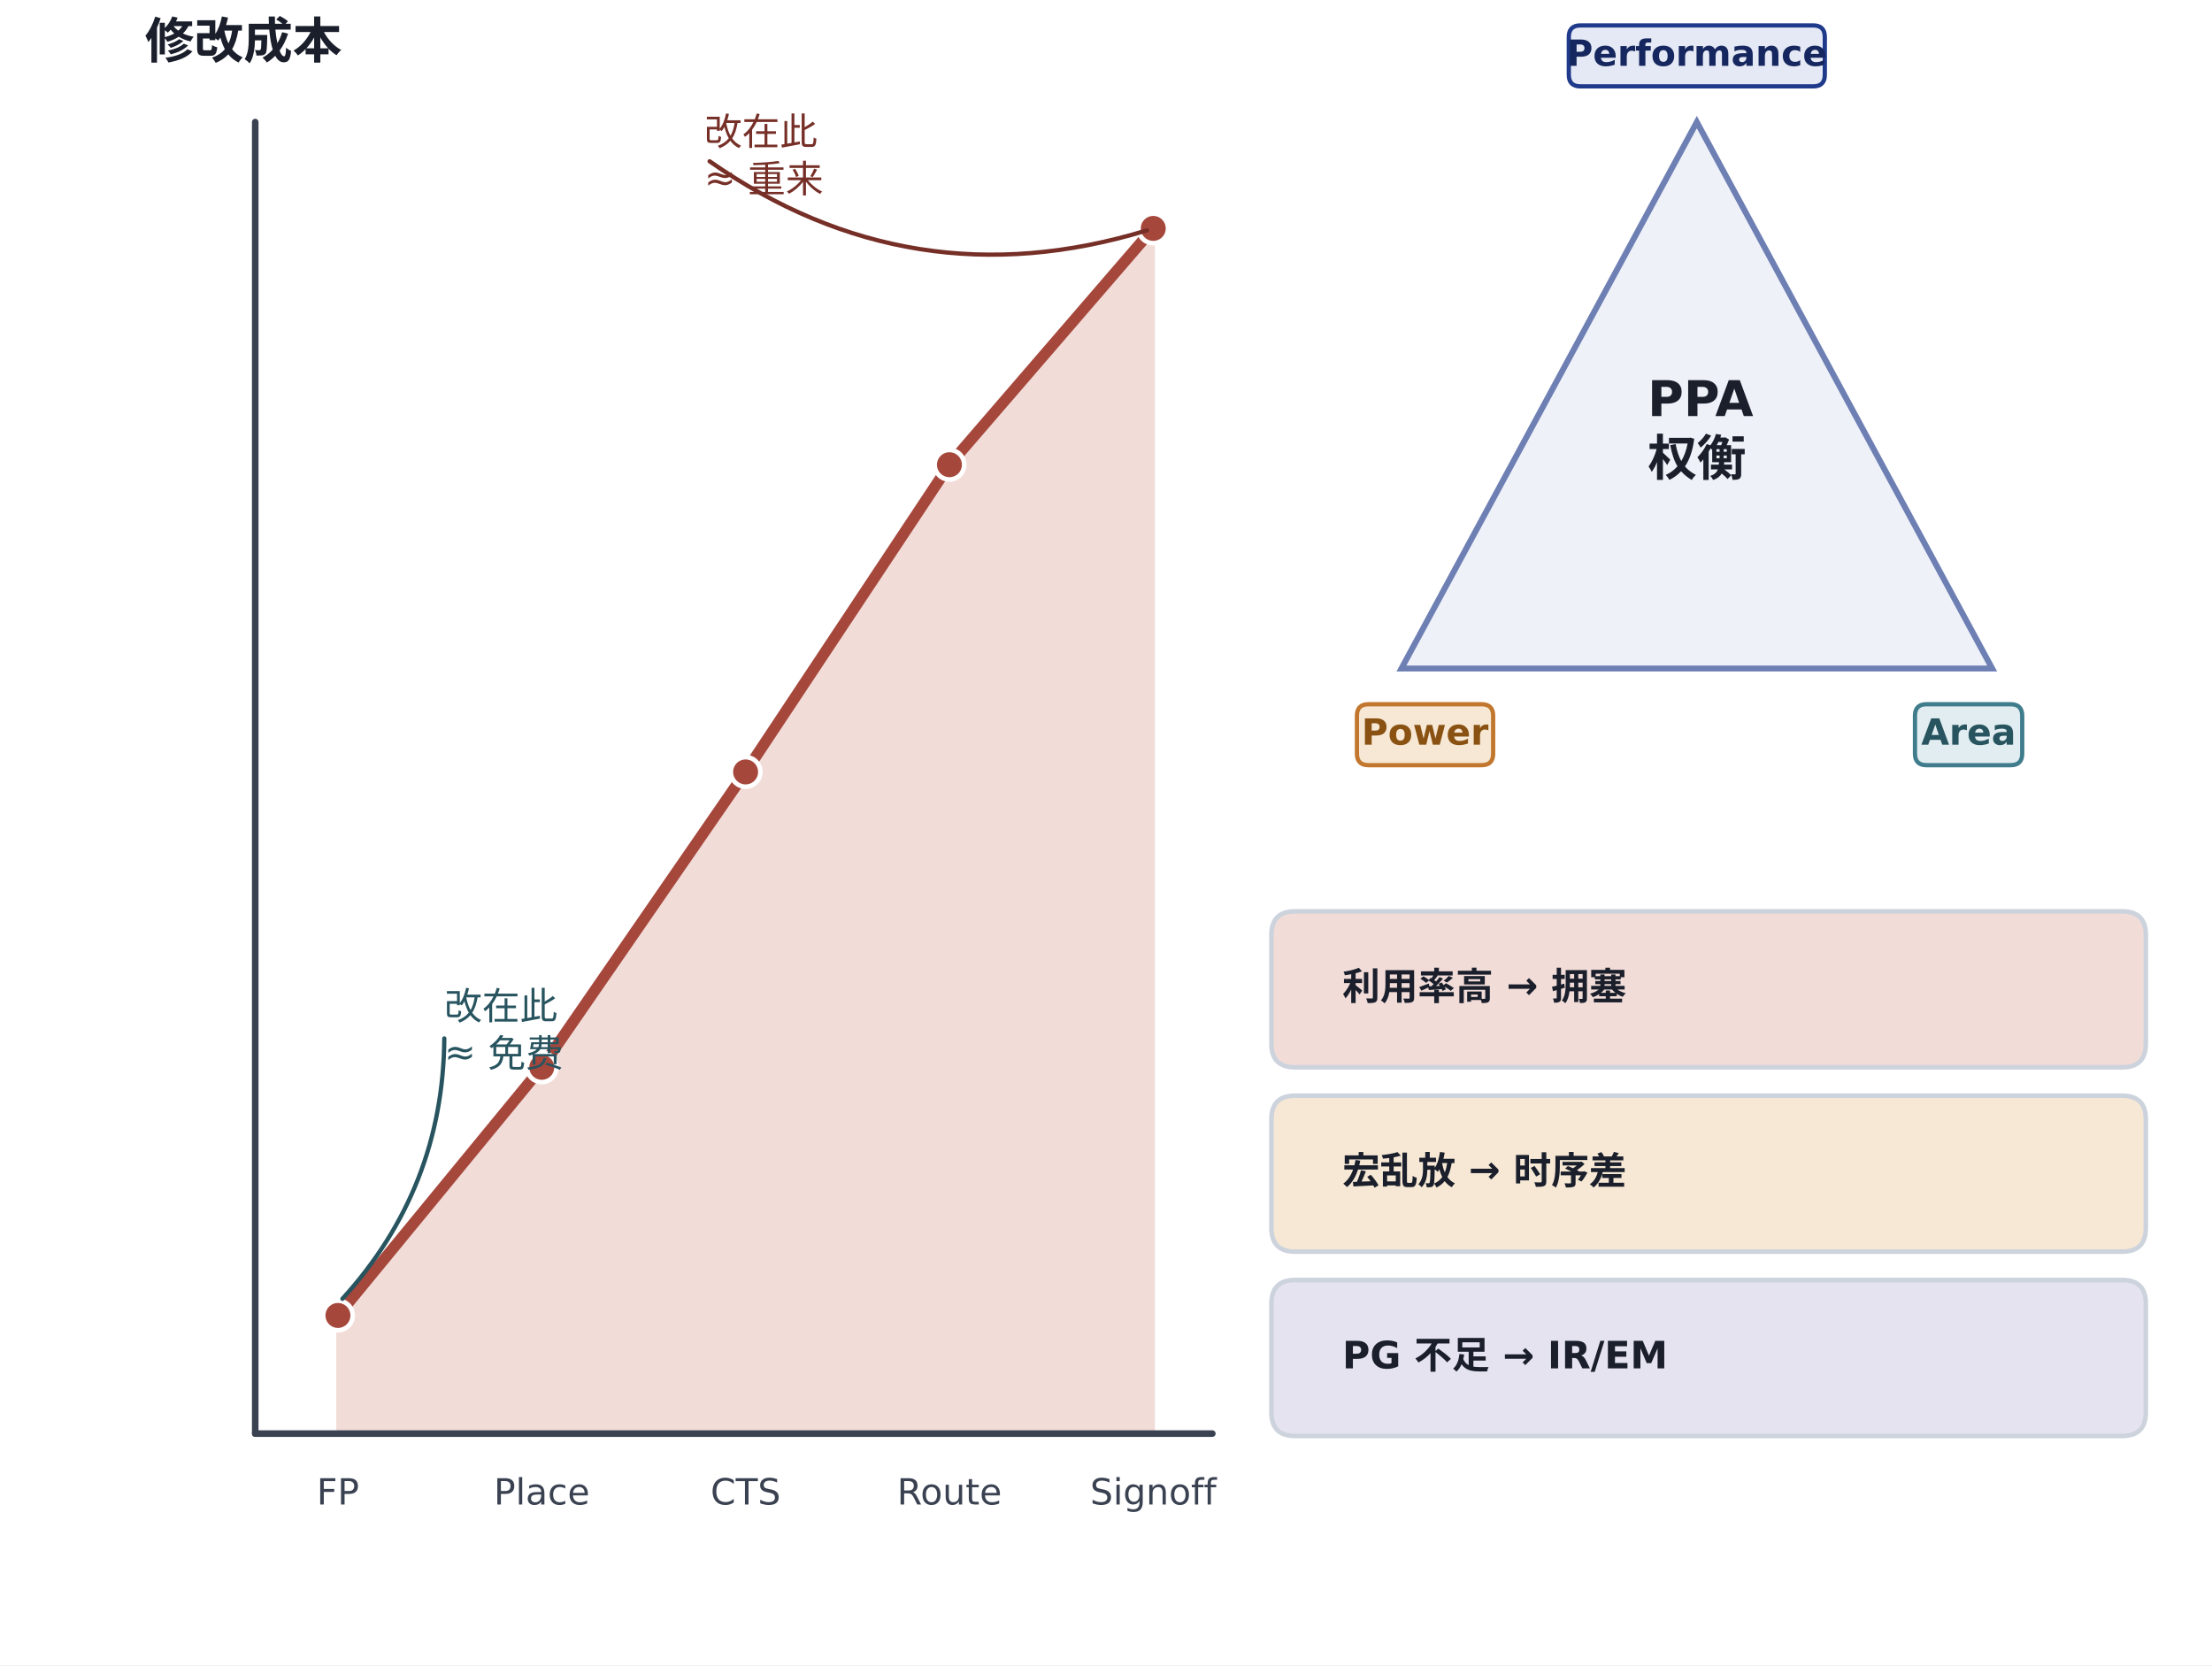
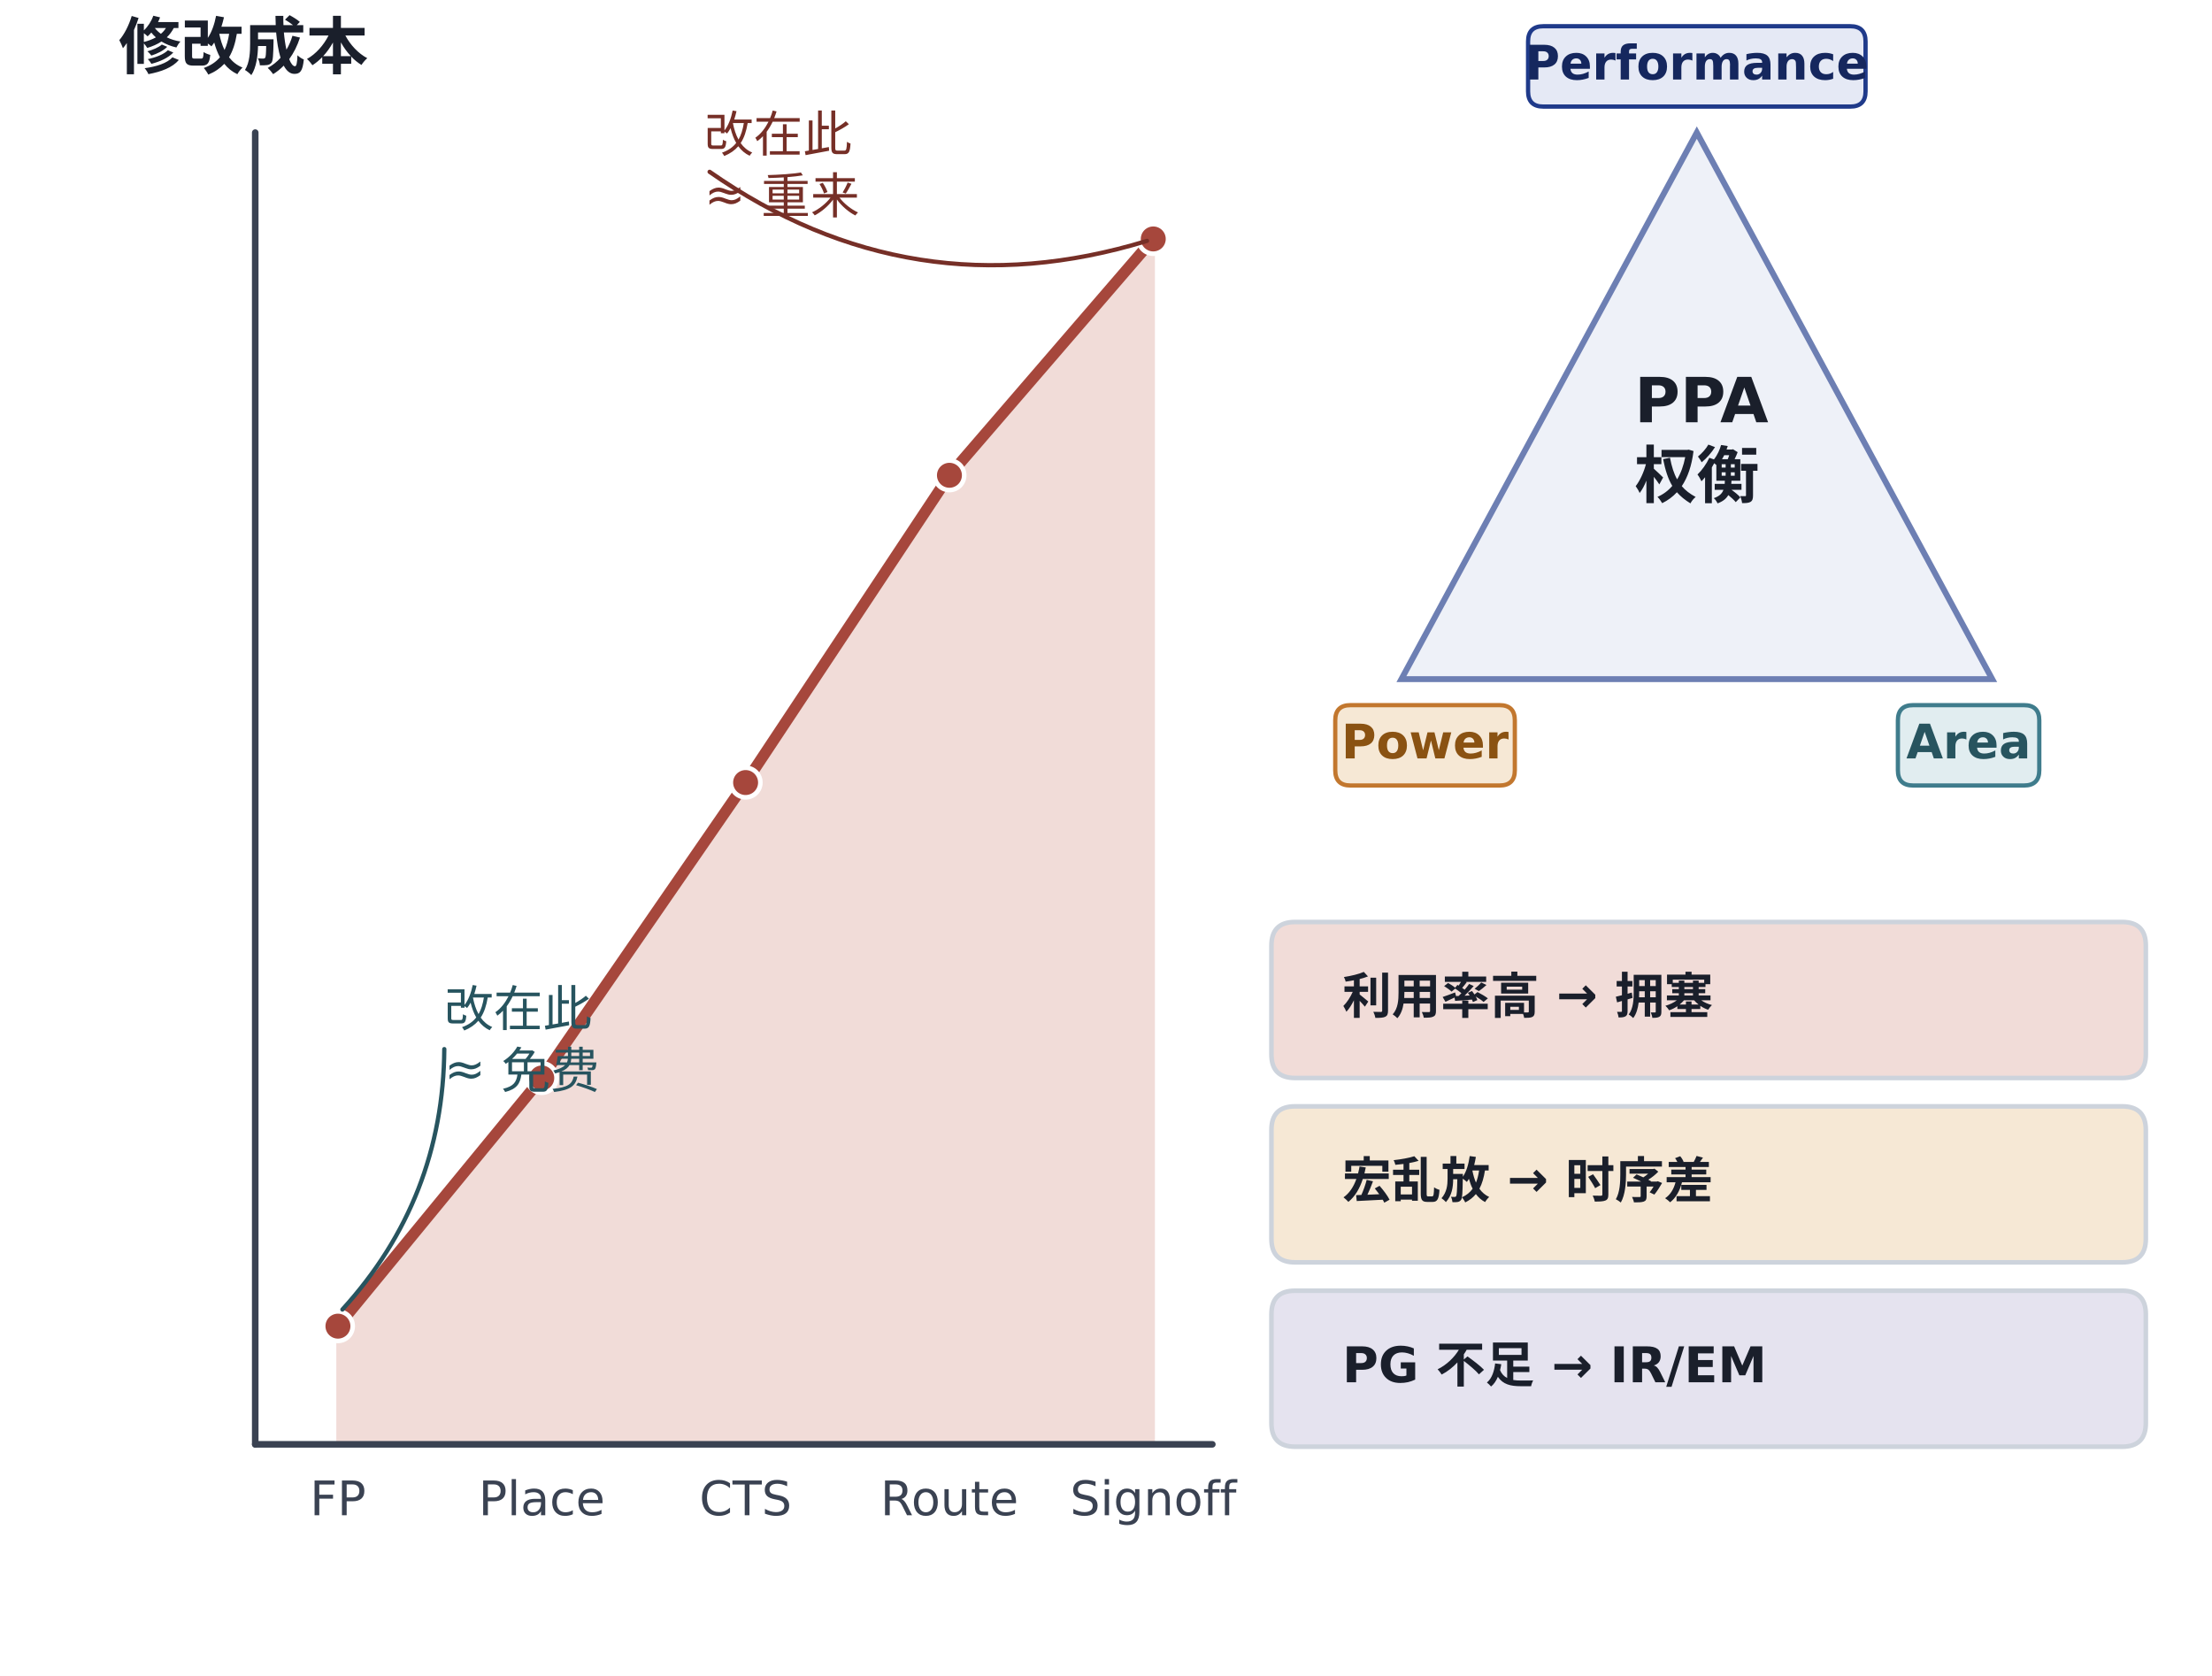
- <svg xmlns="http://www.w3.org/2000/svg" xmlns:xlink="http://www.w3.org/1999/xlink" width="673.92pt" height="507.351pt" viewBox="0 0 673.92 507.351" version="1.1">
+ <svg xmlns="http://www.w3.org/2000/svg" xmlns:xlink="http://www.w3.org/1999/xlink" width="673.92pt" height="510.548pt" viewBox="0 0 673.92 510.548" version="1.1">
  <defs>
    <style type="text/css">*{stroke-linejoin: round; stroke-linecap: butt}</style>
  </defs>
  <g id="figure_1">
    <g id="patch_1">
-       <path d="M 0 507.351  L 673.92 507.351  L 673.92 0  L 0 0  z " style="fill: #ffffff" />
+       <path d="M 0 510.548  L 673.92 510.548  L 673.92 0  L 0 0  z " style="fill: #ffffff" />
    </g>
    <g id="axes_1">
      <g id="patch_2">
-         <path d="M 5.76 501.591  L 668.16 501.591  L 668.16 11.991  L 5.76 11.991  z " clip-path="url(#p39dda1c900)" style="fill: #ffffff" />
+         <path d="M 5.76 504.788  L 668.16 504.788  L 668.16 15.188  L 5.76 15.188  z " clip-path="url(#p00c8d45352)" style="fill: #ffffff" />
      </g>
      <g id="FillBetweenPolyCollection_1">
        <defs>
-           <path id="m65c45bd80c" d="M 102.96 -106.56  L 102.96 -70.56  L 165.06 -70.56  L 227.16 -70.56  L 289.26 -70.56  L 351.36 -70.56  L 351.36 -437.76  L 351.36 -437.76  L 289.26 -365.76  L 227.16 -272.16  L 165.06 -182.16  L 102.96 -106.56  z " style="stroke: #f1dcd8" />
+           <path id="m95705811c5" d="M 102.96 -106.56  L 102.96 -70.56  L 165.06 -70.56  L 227.16 -70.56  L 289.26 -70.56  L 351.36 -70.56  L 351.36 -437.76  L 351.36 -437.76  L 289.26 -365.76  L 227.16 -272.16  L 165.06 -182.16  L 102.96 -106.56  z " style="stroke: #f1dcd8" />
        </defs>
-         <g clip-path="url(#p39dda1c900)">
-           <use xlink:href="#m65c45bd80c" x="0" y="507.351" style="fill: #f1dcd8; stroke: #f1dcd8" />
+         <g clip-path="url(#p00c8d45352)">
+           <use xlink:href="#m95705811c5" x="0" y="510.548" style="fill: #f1dcd8; stroke: #f1dcd8" />
        </g>
      </g>
      <g id="line2d_1">
-         <path d="M 77.76 436.791  L 77.76 37.191  " clip-path="url(#p39dda1c900)" style="fill: none; stroke: #3a4252; stroke-width: 2; stroke-linecap: round" />
+         <path d="M 77.76 439.988  L 77.76 40.388  " clip-path="url(#p00c8d45352)" style="fill: none; stroke: #3a4252; stroke-width: 2; stroke-linecap: round" />
      </g>
      <g id="line2d_2">
-         <path d="M 77.76 436.791  L 369.36 436.791  " clip-path="url(#p39dda1c900)" style="fill: none; stroke: #3a4252; stroke-width: 2; stroke-linecap: round" />
+         <path d="M 77.76 439.988  L 369.36 439.988  " clip-path="url(#p00c8d45352)" style="fill: none; stroke: #3a4252; stroke-width: 2; stroke-linecap: round" />
      </g>
      <g id="patch_3">
-         <path d="M 516.96 37.191  L 426.96 203.691  L 606.96 203.691  z " clip-path="url(#p39dda1c900)" style="fill: #e5e9f5; opacity: 0.65; stroke: #1f3a8a; stroke-width: 1.8; stroke-linejoin: miter" />
+         <path d="M 516.96 40.388  L 426.96 206.888  L 606.96 206.888  z " clip-path="url(#p00c8d45352)" style="fill: #e5e9f5; opacity: 0.65; stroke: #1f3a8a; stroke-width: 1.8; stroke-linejoin: miter" />
      </g>
      <g id="patch_4">
-         <path d="M 394.56 325.191  L 646.56 325.191  Q 653.76 325.191 653.76 317.991  L 653.76 284.871  Q 653.76 277.671 646.56 277.671  L 394.56 277.671  Q 387.36 277.671 387.36 284.871  L 387.36 317.991  Q 387.36 325.191 394.56 325.191  z " clip-path="url(#p39dda1c900)" style="fill: #f1dcd8; stroke: #cdd3dc; stroke-width: 1.4; stroke-linejoin: miter" />
+         <path d="M 394.56 328.388  L 646.56 328.388  Q 653.76 328.388 653.76 321.188  L 653.76 288.068  Q 653.76 280.868 646.56 280.868  L 394.56 280.868  Q 387.36 280.868 387.36 288.068  L 387.36 321.188  Q 387.36 328.388 394.56 328.388  z " clip-path="url(#p00c8d45352)" style="fill: #f1dcd8; stroke: #cdd3dc; stroke-width: 1.4; stroke-linejoin: miter" />
      </g>
      <g id="patch_5">
-         <path d="M 394.56 381.351  L 646.56 381.351  Q 653.76 381.351 653.76 374.151  L 653.76 341.031  Q 653.76 333.831 646.56 333.831  L 394.56 333.831  Q 387.36 333.831 387.36 341.031  L 387.36 374.151  Q 387.36 381.351 394.56 381.351  z " clip-path="url(#p39dda1c900)" style="fill: #f6e8d5; stroke: #cdd3dc; stroke-width: 1.4; stroke-linejoin: miter" />
+         <path d="M 394.56 384.548  L 646.56 384.548  Q 653.76 384.548 653.76 377.348  L 653.76 344.228  Q 653.76 337.028 646.56 337.028  L 394.56 337.028  Q 387.36 337.028 387.36 344.228  L 387.36 377.348  Q 387.36 384.548 394.56 384.548  z " clip-path="url(#p00c8d45352)" style="fill: #f6e8d5; stroke: #cdd3dc; stroke-width: 1.4; stroke-linejoin: miter" />
      </g>
      <g id="patch_6">
-         <path d="M 394.56 437.511  L 646.56 437.511  Q 653.76 437.511 653.76 430.311  L 653.76 397.191  Q 653.76 389.991 646.56 389.991  L 394.56 389.991  Q 387.36 389.991 387.36 397.191  L 387.36 430.311  Q 387.36 437.511 394.56 437.511  z " clip-path="url(#p39dda1c900)" style="fill: #e5e3ef; stroke: #cdd3dc; stroke-width: 1.4; stroke-linejoin: miter" />
+         <path d="M 394.56 440.708  L 646.56 440.708  Q 653.76 440.708 653.76 433.508  L 653.76 400.388  Q 653.76 393.188 646.56 393.188  L 394.56 393.188  Q 387.36 393.188 387.36 400.388  L 387.36 433.508  Q 387.36 440.708 394.56 440.708  z " clip-path="url(#p00c8d45352)" style="fill: #e5e3ef; stroke: #cdd3dc; stroke-width: 1.4; stroke-linejoin: miter" />
      </g>
      <g id="text_1">
-         <text style="font-weight: 700; font-size: 15px; font-family: 'Microsoft YaHei', 'Microsoft YaHei UI', 'SimHei', 'Segoe UI', 'DejaVu Sans', sans-serif; text-anchor: middle; fill: #1a1f2b" x="74.16" y="17.751" transform="rotate(-0 74.16 17.75062)">修改成本</text>
+         <text style="font-weight: 700; font-size: 19px; font-family: 'Microsoft YaHei', 'Microsoft YaHei UI', 'SimHei', 'Segoe UI', 'DejaVu Sans', sans-serif; text-anchor: middle; fill: #1a1f2b" x="74.16" y="20.948" transform="rotate(-0 74.16 20.94813)">修改成本</text>
      </g>
      <g id="line2d_3">
-         <path d="M 102.96 400.791  L 165.06 325.191  L 227.16 235.191  L 289.26 141.591  L 351.36 69.591  " clip-path="url(#p39dda1c900)" style="fill: none; stroke: #a6473c; stroke-width: 3.4; stroke-linecap: round" />
+         <path d="M 102.96 403.988  L 165.06 328.388  L 227.16 238.388  L 289.26 144.788  L 351.36 72.788  " clip-path="url(#p00c8d45352)" style="fill: none; stroke: #a6473c; stroke-width: 3.4; stroke-linecap: round" />
      </g>
      <g id="text_2">
-         <text style="font-size: 11px; font-family: 'Microsoft YaHei', 'Microsoft YaHei UI', 'SimHei', 'Segoe UI', 'DejaVu Sans', sans-serif; text-anchor: middle; fill: #3a4252" x="102.96" y="458.391" transform="rotate(-0 102.96 458.3906)">FP</text>
+         <text style="font-size: 14.5px; font-family: 'Microsoft YaHei', 'Microsoft YaHei UI', 'SimHei', 'Segoe UI', 'DejaVu Sans', sans-serif; text-anchor: middle; fill: #3a4252" x="102.96" y="461.588" transform="rotate(-0 102.96 461.5881)">FP</text>
      </g>
      <g id="text_3">
-         <text style="font-size: 11px; font-family: 'Microsoft YaHei', 'Microsoft YaHei UI', 'SimHei', 'Segoe UI', 'DejaVu Sans', sans-serif; text-anchor: middle; fill: #3a4252" x="165.06" y="458.391" transform="rotate(-0 165.06 458.3906)">Place</text>
+         <text style="font-size: 14.5px; font-family: 'Microsoft YaHei', 'Microsoft YaHei UI', 'SimHei', 'Segoe UI', 'DejaVu Sans', sans-serif; text-anchor: middle; fill: #3a4252" x="165.06" y="461.588" transform="rotate(-0 165.06 461.5881)">Place</text>
      </g>
      <g id="text_4">
-         <text style="font-size: 11px; font-family: 'Microsoft YaHei', 'Microsoft YaHei UI', 'SimHei', 'Segoe UI', 'DejaVu Sans', sans-serif; text-anchor: middle; fill: #3a4252" x="227.16" y="458.391" transform="rotate(-0 227.16 458.3906)">CTS</text>
+         <text style="font-size: 14.5px; font-family: 'Microsoft YaHei', 'Microsoft YaHei UI', 'SimHei', 'Segoe UI', 'DejaVu Sans', sans-serif; text-anchor: middle; fill: #3a4252" x="227.16" y="461.588" transform="rotate(-0 227.16 461.5881)">CTS</text>
      </g>
      <g id="text_5">
-         <text style="font-size: 11px; font-family: 'Microsoft YaHei', 'Microsoft YaHei UI', 'SimHei', 'Segoe UI', 'DejaVu Sans', sans-serif; text-anchor: middle; fill: #3a4252" x="289.26" y="458.391" transform="rotate(-0 289.26 458.3906)">Route</text>
+         <text style="font-size: 14.5px; font-family: 'Microsoft YaHei', 'Microsoft YaHei UI', 'SimHei', 'Segoe UI', 'DejaVu Sans', sans-serif; text-anchor: middle; fill: #3a4252" x="289.26" y="461.588" transform="rotate(-0 289.26 461.5881)">Route</text>
      </g>
      <g id="text_6">
-         <text style="font-size: 11px; font-family: 'Microsoft YaHei', 'Microsoft YaHei UI', 'SimHei', 'Segoe UI', 'DejaVu Sans', sans-serif; text-anchor: middle; fill: #3a4252" x="351.36" y="458.391" transform="rotate(-0 351.36 458.3906)">Signoff</text>
+         <text style="font-size: 14.5px; font-family: 'Microsoft YaHei', 'Microsoft YaHei UI', 'SimHei', 'Segoe UI', 'DejaVu Sans', sans-serif; text-anchor: middle; fill: #3a4252" x="351.36" y="461.588" transform="rotate(-0 351.36 461.5881)">Signoff</text>
      </g>
      <g id="text_7">
-         <text style="font-weight: 700; font-size: 15px; font-family: 'Microsoft YaHei', 'Microsoft YaHei UI', 'SimHei', 'Segoe UI', 'DejaVu Sans', sans-serif; fill: #1a1f2b" transform="translate(501.9588 126.7627)">PPA</text>
-         <text style="font-weight: 700; font-size: 15px; font-family: 'Microsoft YaHei', 'Microsoft YaHei UI', 'SimHei', 'Segoe UI', 'DejaVu Sans', sans-serif; fill: #1a1f2b" transform="translate(501.96 144.8803)">权衡</text>
+         <text style="font-weight: 700; font-size: 19px; font-family: 'Microsoft YaHei', 'Microsoft YaHei UI', 'SimHei', 'Segoe UI', 'DejaVu Sans', sans-serif; fill: #1a1f2b" transform="translate(497.9585 128.646)">PPA</text>
+         <text style="font-weight: 700; font-size: 19px; font-family: 'Microsoft YaHei', 'Microsoft YaHei UI', 'SimHei', 'Segoe UI', 'DejaVu Sans', sans-serif; fill: #1a1f2b" transform="translate(497.96 151.5951)">权衡</text>
      </g>
      <g id="text_8">
-         <text style="font-weight: 700; font-size: 11.5px; font-family: 'Microsoft YaHei', 'Microsoft YaHei UI', 'SimHei', 'Segoe UI', 'DejaVu Sans', sans-serif; text-anchor: start; fill: #1a1f2b" x="408.96" y="304.598" transform="rotate(-0 408.96 304.5976)">利用率高 → 拥塞</text>
+         <text style="font-weight: 700; font-size: 15px; font-family: 'Microsoft YaHei', 'Microsoft YaHei UI', 'SimHei', 'Segoe UI', 'DejaVu Sans', sans-serif; text-anchor: start; fill: #1a1f2b" x="408.96" y="308.759" transform="rotate(-0 408.96 308.759)">利用率高 → 拥塞</text>
      </g>
      <g id="text_9">
-         <text style="font-weight: 700; font-size: 11.5px; font-family: 'Microsoft YaHei', 'Microsoft YaHei UI', 'SimHei', 'Segoe UI', 'DejaVu Sans', sans-serif; text-anchor: start; fill: #1a1f2b" x="408.96" y="360.758" transform="rotate(-0 408.96 360.7576)">宏乱放 → 时序差</text>
+         <text style="font-weight: 700; font-size: 15px; font-family: 'Microsoft YaHei', 'Microsoft YaHei UI', 'SimHei', 'Segoe UI', 'DejaVu Sans', sans-serif; text-anchor: start; fill: #1a1f2b" x="408.96" y="364.919" transform="rotate(-0 408.96 364.919)">宏乱放 → 时序差</text>
      </g>
      <g id="text_10">
-         <text style="font-weight: 700; font-size: 11.5px; font-family: 'Microsoft YaHei', 'Microsoft YaHei UI', 'SimHei', 'Segoe UI', 'DejaVu Sans', sans-serif; text-anchor: start; fill: #1a1f2b" x="408.96" y="416.918" transform="rotate(-0 408.96 416.9176)">PG 不足 → IR/EM</text>
+         <text style="font-weight: 700; font-size: 15px; font-family: 'Microsoft YaHei', 'Microsoft YaHei UI', 'SimHei', 'Segoe UI', 'DejaVu Sans', sans-serif; text-anchor: start; fill: #1a1f2b" x="408.96" y="421.079" transform="rotate(-0 408.96 421.079)">PG 不足 → IR/EM</text>
      </g>
      <g id="line2d_4">
        <defs>
-           <path id="mf90754f971" d="M 0 4.5  C 1.193 4.5 2.338 4.026 3.182 3.182  C 4.026 2.338 4.5 1.193 4.5 0  C 4.5 -1.193 4.026 -2.338 3.182 -3.182  C 2.338 -4.026 1.193 -4.5 0 -4.5  C -1.193 -4.5 -2.338 -4.026 -3.182 -3.182  C -4.026 -2.338 -4.5 -1.193 -4.5 0  C -4.5 1.193 -4.026 2.338 -3.182 3.182  C -2.338 4.026 -1.193 4.5 0 4.5  z " style="stroke: #ffffff; stroke-width: 1.4" />
+           <path id="mf1000ab497" d="M 0 4.5  C 1.193 4.5 2.338 4.026 3.182 3.182  C 4.026 2.338 4.5 1.193 4.5 0  C 4.5 -1.193 4.026 -2.338 3.182 -3.182  C 2.338 -4.026 1.193 -4.5 0 -4.5  C -1.193 -4.5 -2.338 -4.026 -3.182 -3.182  C -4.026 -2.338 -4.5 -1.193 -4.5 0  C -4.5 1.193 -4.026 2.338 -3.182 3.182  C -2.338 4.026 -1.193 4.5 0 4.5  z " style="stroke: #ffffff; stroke-width: 1.4" />
        </defs>
-         <g clip-path="url(#p39dda1c900)">
-           <use xlink:href="#mf90754f971" x="102.96" y="400.791" style="fill: #a6473c; stroke: #ffffff; stroke-width: 1.4" />
+         <g clip-path="url(#p00c8d45352)">
+           <use xlink:href="#mf1000ab497" x="102.96" y="403.988" style="fill: #a6473c; stroke: #ffffff; stroke-width: 1.4" />
        </g>
      </g>
      <g id="line2d_5">
-         <g clip-path="url(#p39dda1c900)">
-           <use xlink:href="#mf90754f971" x="165.06" y="325.191" style="fill: #a6473c; stroke: #ffffff; stroke-width: 1.4" />
+         <g clip-path="url(#p00c8d45352)">
+           <use xlink:href="#mf1000ab497" x="165.06" y="328.388" style="fill: #a6473c; stroke: #ffffff; stroke-width: 1.4" />
        </g>
      </g>
      <g id="line2d_6">
-         <g clip-path="url(#p39dda1c900)">
-           <use xlink:href="#mf90754f971" x="227.16" y="235.191" style="fill: #a6473c; stroke: #ffffff; stroke-width: 1.4" />
+         <g clip-path="url(#p00c8d45352)">
+           <use xlink:href="#mf1000ab497" x="227.16" y="238.388" style="fill: #a6473c; stroke: #ffffff; stroke-width: 1.4" />
        </g>
      </g>
      <g id="line2d_7">
-         <g clip-path="url(#p39dda1c900)">
-           <use xlink:href="#mf90754f971" x="289.26" y="141.591" style="fill: #a6473c; stroke: #ffffff; stroke-width: 1.4" />
+         <g clip-path="url(#p00c8d45352)">
+           <use xlink:href="#mf1000ab497" x="289.26" y="144.788" style="fill: #a6473c; stroke: #ffffff; stroke-width: 1.4" />
        </g>
      </g>
      <g id="line2d_8">
-         <g clip-path="url(#p39dda1c900)">
-           <use xlink:href="#mf90754f971" x="351.36" y="69.591" style="fill: #a6473c; stroke: #ffffff; stroke-width: 1.4" />
+         <g clip-path="url(#p00c8d45352)">
+           <use xlink:href="#mf1000ab497" x="351.36" y="72.788" style="fill: #a6473c; stroke: #ffffff; stroke-width: 1.4" />
        </g>
      </g>
      <g id="patch_7">
-         <path d="M 135.361 316.393  Q 135.04 362.006 104.318 395.722  " clip-path="url(#p39dda1c900)" style="fill: none; stroke: #27545f; stroke-width: 1.3; stroke-linecap: round" />
+         <path d="M 135.361 319.59  Q 135.04 365.203 104.318 398.92  " clip-path="url(#p00c8d45352)" style="fill: none; stroke: #27545f; stroke-width: 1.3; stroke-linecap: round" />
      </g>
      <g id="text_11">
-         <text style="font-size: 11.5px; font-family: 'Microsoft YaHei', 'Microsoft YaHei UI', 'SimHei', 'Segoe UI', 'DejaVu Sans', sans-serif; fill: #27545f" transform="translate(135.36 310.6125)">改在此</text>
-         <text style="font-size: 11.5px; font-family: 'Microsoft YaHei', 'Microsoft YaHei UI', 'SimHei', 'Segoe UI', 'DejaVu Sans', sans-serif; fill: #27545f" transform="translate(135.36 324.5027)">≈ 免费</text>
+         <text style="font-size: 15px; font-family: 'Microsoft YaHei', 'Microsoft YaHei UI', 'SimHei', 'Segoe UI', 'DejaVu Sans', sans-serif; fill: #27545f" transform="translate(135.36 312.6602)">改在此</text>
+         <text style="font-size: 15px; font-family: 'Microsoft YaHei', 'Microsoft YaHei UI', 'SimHei', 'Segoe UI', 'DejaVu Sans', sans-serif; fill: #27545f" transform="translate(135.36 330.7778)">≈ 免费</text>
      </g>
      <g id="patch_8">
-         <path d="M 216.196 49.146  Q 277.701 92.117 349.454 70.184  " clip-path="url(#p39dda1c900)" style="fill: none; stroke: #762f27; stroke-width: 1.3; stroke-linecap: round" />
+         <path d="M 216.196 52.344  Q 277.701 95.315 349.454 73.381  " clip-path="url(#p00c8d45352)" style="fill: none; stroke: #762f27; stroke-width: 1.3; stroke-linecap: round" />
      </g>
      <g id="text_12">
-         <text style="font-size: 11.5px; font-family: 'Microsoft YaHei', 'Microsoft YaHei UI', 'SimHei', 'Segoe UI', 'DejaVu Sans', sans-serif; fill: #762f27" transform="translate(214.56 44.21252)">改在此</text>
-         <text style="font-size: 11.5px; font-family: 'Microsoft YaHei', 'Microsoft YaHei UI', 'SimHei', 'Segoe UI', 'DejaVu Sans', sans-serif; fill: #762f27" transform="translate(214.56 58.10272)">≈ 重来</text>
+         <text style="font-size: 15px; font-family: 'Microsoft YaHei', 'Microsoft YaHei UI', 'SimHei', 'Segoe UI', 'DejaVu Sans', sans-serif; fill: #762f27" transform="translate(214.56 46.26016)">改在此</text>
+         <text style="font-size: 15px; font-family: 'Microsoft YaHei', 'Microsoft YaHei UI', 'SimHei', 'Segoe UI', 'DejaVu Sans', sans-serif; fill: #762f27" transform="translate(214.56 64.37781)">≈ 重来</text>
      </g>
      <g id="text_13">
        <g id="patch_9">
-           <path d="M 481.482 26.314  L 552.438 26.314  Q 555.958 26.314 555.958 22.794  L 555.958 11.267  Q 555.958 7.747 552.438 7.747  L 481.482 7.747  Q 477.962 7.747 477.962 11.267  L 477.962 22.794  Q 477.962 26.314 481.482 26.314  z " style="fill: #e5e9f5; stroke: #1f3a8a; stroke-width: 1.3; stroke-linejoin: miter" />
+           <path d="M 470.193 32.466  L 563.727 32.466  Q 568.367 32.466 568.367 27.826  L 568.367 12.63  Q 568.367 7.99 563.727 7.99  L 470.193 7.99  Q 465.553 7.99 465.553 12.63  L 465.553 27.826  Q 465.553 32.466 470.193 32.466  z " style="fill: #e5e9f5; stroke: #1f3a8a; stroke-width: 1.3; stroke-linejoin: miter" />
        </g>
-         <text style="font-weight: 700; font-size: 11px; font-family: 'Microsoft YaHei', 'Microsoft YaHei UI', 'SimHei', 'Segoe UI', 'DejaVu Sans', sans-serif; text-anchor: middle; fill: #15275e" x="516.96" y="20.06" transform="rotate(-0 516.96 20.05992)">Performance</text>
+         <text style="font-weight: 700; font-size: 14.5px; font-family: 'Microsoft YaHei', 'Microsoft YaHei UI', 'SimHei', 'Segoe UI', 'DejaVu Sans', sans-serif; text-anchor: middle; fill: #15275e" x="516.96" y="24.221" transform="rotate(-0 516.96 24.22129)">Performance</text>
      </g>
      <g id="text_14">
        <g id="patch_10">
-           <path d="M 416.928 233.134  L 451.392 233.134  Q 454.912 233.134 454.912 229.614  L 454.912 218.087  Q 454.912 214.567 451.392 214.567  L 416.928 214.567  Q 413.408 214.567 413.408 218.087  L 413.408 229.614  Q 413.408 233.134 416.928 233.134  z " style="fill: #f6e8d5; stroke: #c2772e; stroke-width: 1.3; stroke-linejoin: miter" />
+           <path d="M 411.445 239.286  L 456.875 239.286  Q 461.515 239.286 461.515 234.646  L 461.515 219.45  Q 461.515 214.81 456.875 214.81  L 411.445 214.81  Q 406.805 214.81 406.805 219.45  L 406.805 234.646  Q 406.805 239.286 411.445 239.286  z " style="fill: #f6e8d5; stroke: #c2772e; stroke-width: 1.3; stroke-linejoin: miter" />
        </g>
-         <text style="font-weight: 700; font-size: 11px; font-family: 'Microsoft YaHei', 'Microsoft YaHei UI', 'SimHei', 'Segoe UI', 'DejaVu Sans', sans-serif; text-anchor: middle; fill: #8a5212" x="434.16" y="226.88" transform="rotate(-0 434.16 226.8799)">Power</text>
+         <text style="font-weight: 700; font-size: 14.5px; font-family: 'Microsoft YaHei', 'Microsoft YaHei UI', 'SimHei', 'Segoe UI', 'DejaVu Sans', sans-serif; text-anchor: middle; fill: #8a5212" x="434.16" y="231.041" transform="rotate(-0 434.16 231.0413)">Power</text>
      </g>
      <g id="text_15">
        <g id="patch_11">
-           <path d="M 586.942 233.134  L 612.578 233.134  Q 616.098 233.134 616.098 229.614  L 616.098 218.087  Q 616.098 214.567 612.578 214.567  L 586.942 214.567  Q 583.422 214.567 583.422 218.087  L 583.422 229.614  Q 583.422 233.134 586.942 233.134  z " style="fill: #e1edf0; stroke: #3f7c8c; stroke-width: 1.3; stroke-linejoin: miter" />
+           <path d="M 582.863 239.286  L 616.657 239.286  Q 621.297 239.286 621.297 234.646  L 621.297 219.45  Q 621.297 214.81 616.657 214.81  L 582.863 214.81  Q 578.223 214.81 578.223 219.45  L 578.223 234.646  Q 578.223 239.286 582.863 239.286  z " style="fill: #e1edf0; stroke: #3f7c8c; stroke-width: 1.3; stroke-linejoin: miter" />
        </g>
-         <text style="font-weight: 700; font-size: 11px; font-family: 'Microsoft YaHei', 'Microsoft YaHei UI', 'SimHei', 'Segoe UI', 'DejaVu Sans', sans-serif; text-anchor: middle; fill: #27545f" x="599.76" y="226.88" transform="rotate(-0 599.76 226.8799)">Area</text>
+         <text style="font-weight: 700; font-size: 14.5px; font-family: 'Microsoft YaHei', 'Microsoft YaHei UI', 'SimHei', 'Segoe UI', 'DejaVu Sans', sans-serif; text-anchor: middle; fill: #27545f" x="599.76" y="231.041" transform="rotate(-0 599.76 231.0413)">Area</text>
      </g>
    </g>
  </g>
  <defs>
-     <clipPath id="p39dda1c900">
-       <rect x="5.76" y="11.991" width="662.4" height="489.6" />
+     <clipPath id="p00c8d45352">
+       <rect x="5.76" y="15.188" width="662.4" height="489.6" />
    </clipPath>
  </defs>
</svg>
